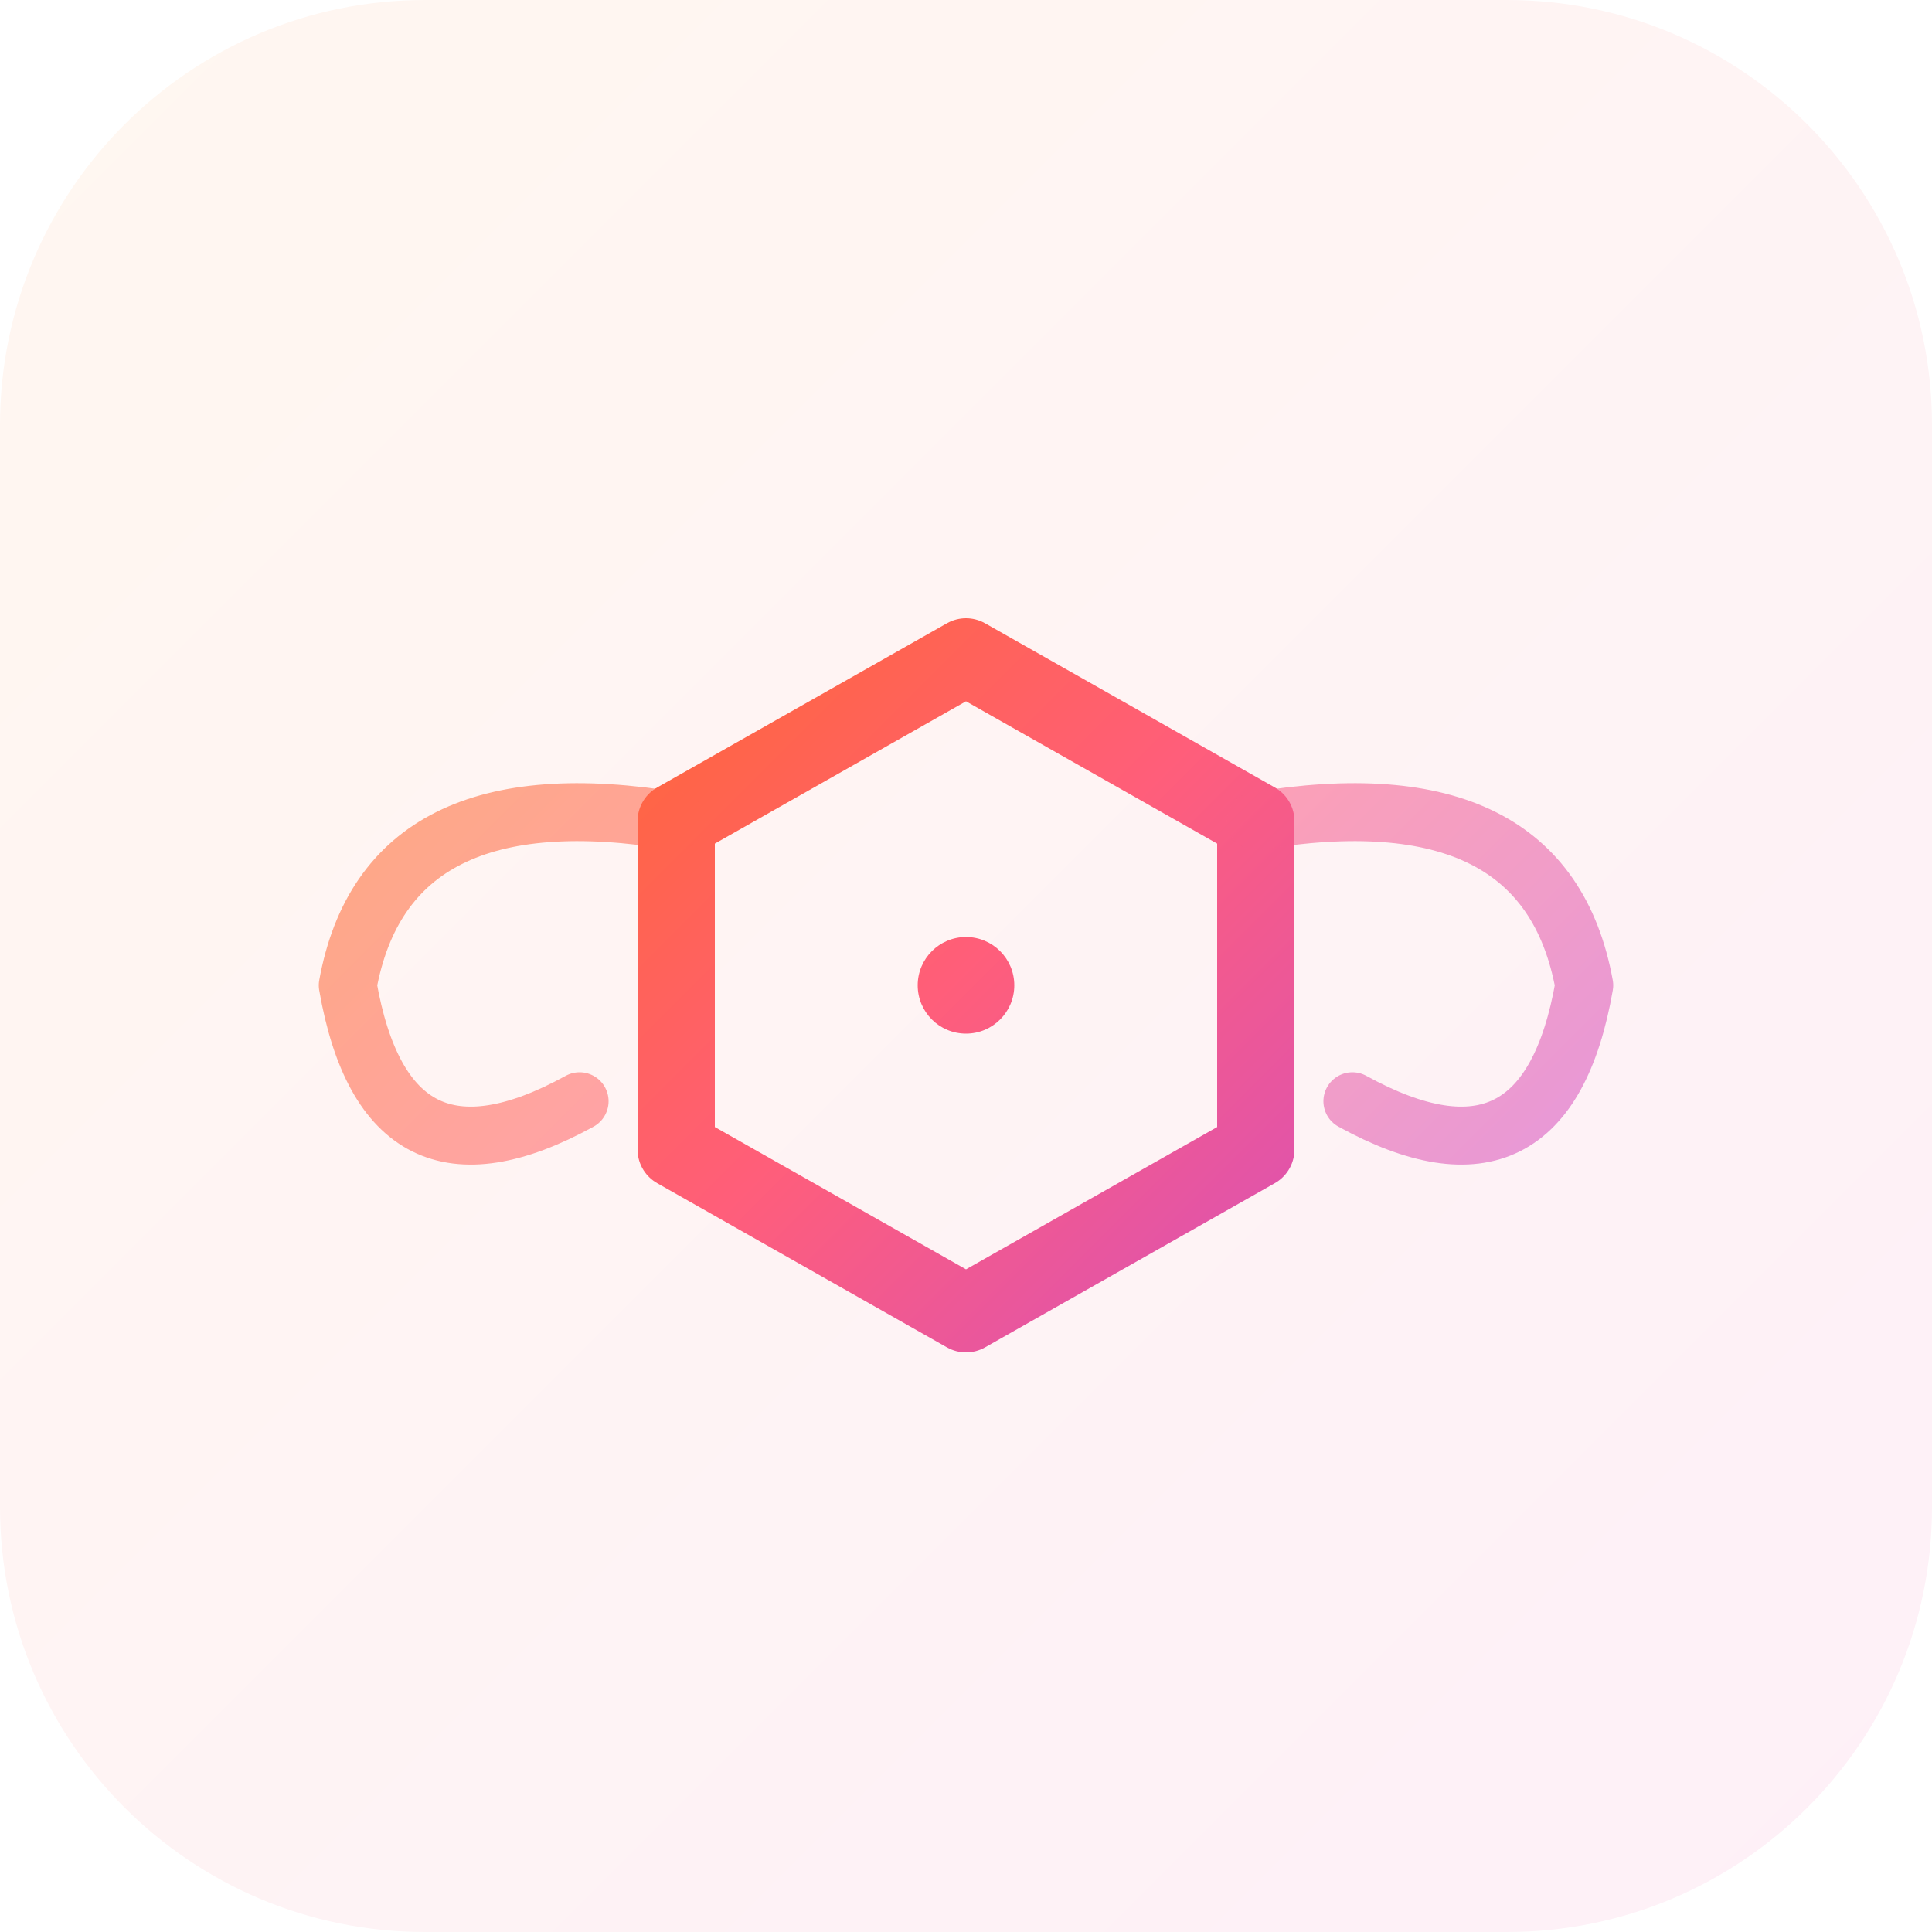
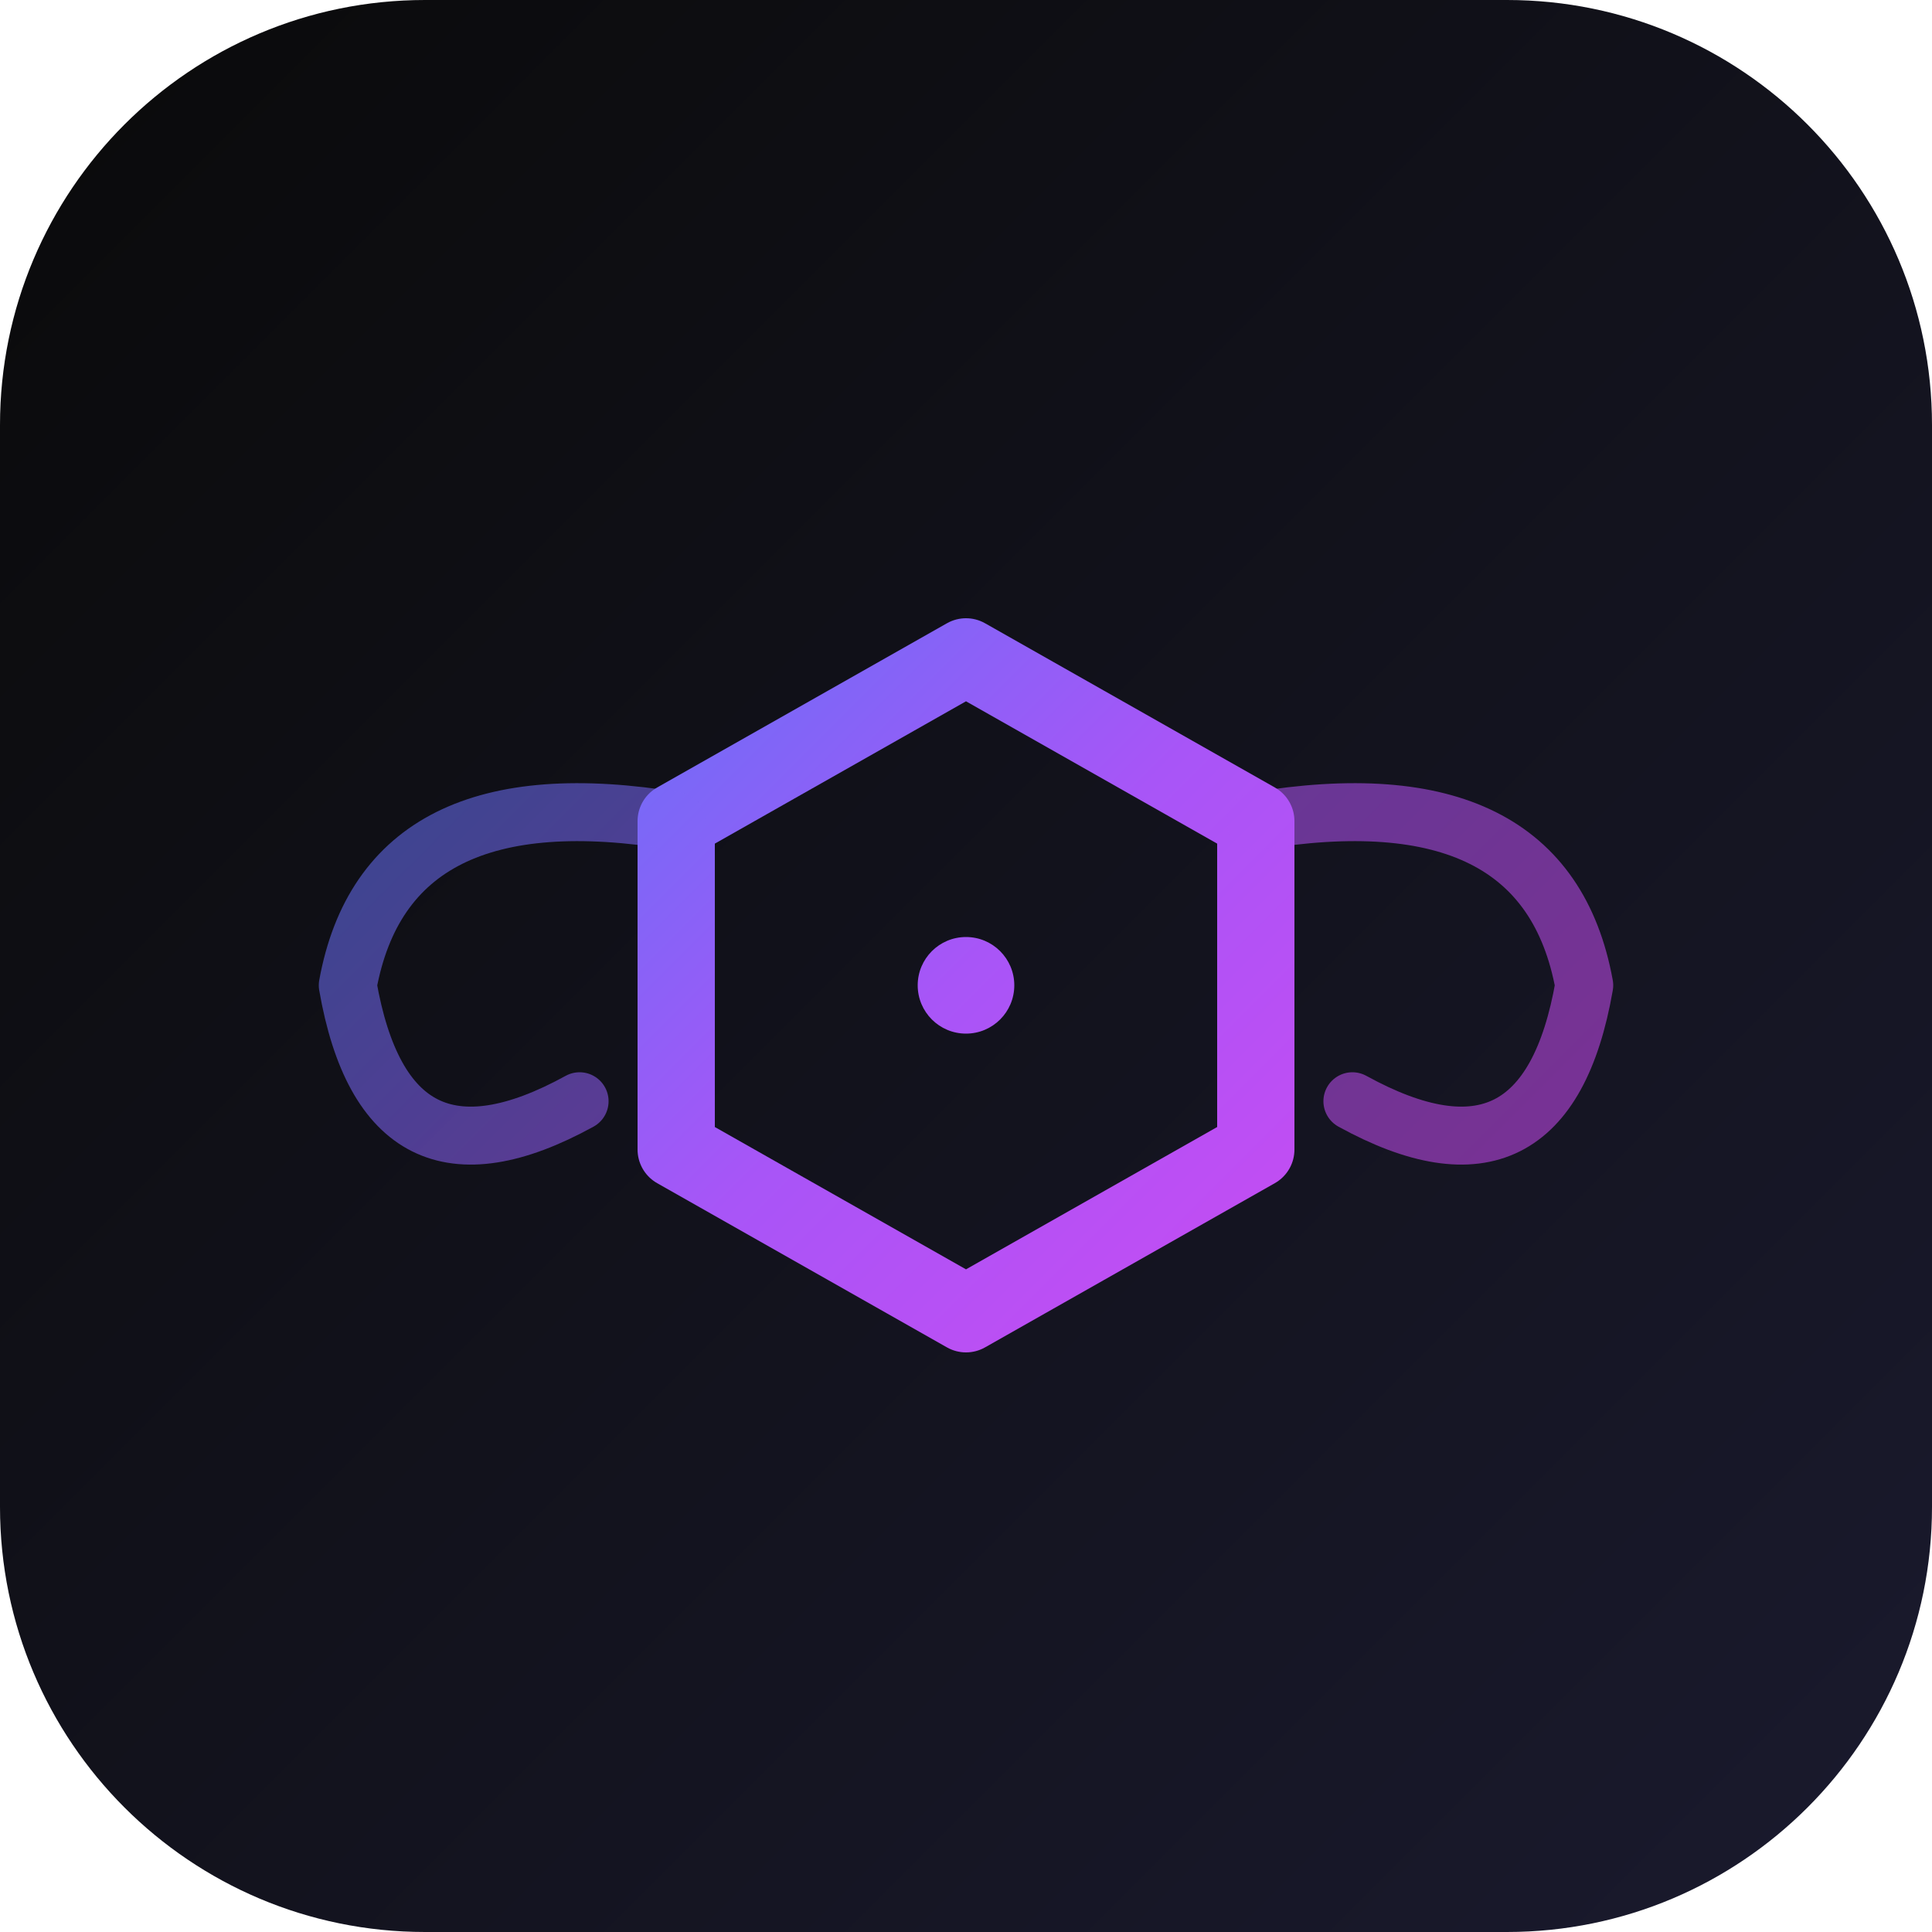
<svg xmlns="http://www.w3.org/2000/svg" viewBox="0 0 100 100">
  <defs>
    <linearGradient id="faviconGradient" x1="0" y1="0" x2="100" y2="100" gradientUnits="userSpaceOnUse">
-       <stop offset="0%" stop-color="#ffb060" />
-       <stop offset="20%" stop-color="#fe6e00" />
-       <stop offset="50%" stop-color="#ff5e7a" />
-       <stop offset="78%" stop-color="#c44ad8" />
-       <stop offset="100%" stop-color="#6f5cf0" />
+       <stop offset="0%" stop-color="#22d3ee" />
+       <stop offset="20%" stop-color="#3b82f6" />
+       <stop offset="50%" stop-color="#a855f7" />
+       <stop offset="78%" stop-color="#d946ef" />
+       <stop offset="100%" stop-color="#ec4899" />
    </linearGradient>
    <linearGradient id="bgGradient" x1="0" y1="0" x2="100" y2="100" gradientUnits="userSpaceOnUse">
-       <stop offset="0%" stop-color="#fff7f0" />
-       <stop offset="100%" stop-color="#fef0f8" />
+       <stop offset="0%" stop-color="#0a0a0a" />
+       <stop offset="100%" stop-color="#1a1a2e" />
    </linearGradient>
  </defs>
  <rect width="100" height="100" rx="22" fill="url(#bgGradient)" />
  <path d="M50 34 L65 42.5 L65 59.5 L50 68 L35 59.5 L35 42.5 Z" fill="none" stroke="url(#faviconGradient)" stroke-width="4" stroke-linejoin="round" />
  <path d="M35 42.5 Q20 40 18 51 Q20 62.5 30 57" fill="none" stroke="url(#faviconGradient)" stroke-width="3" stroke-linejoin="round" stroke-linecap="round" opacity="0.55" />
  <path d="M65 42.5 Q80 40 82 51 Q80 62.5 70 57" fill="none" stroke="url(#faviconGradient)" stroke-width="3" stroke-linejoin="round" stroke-linecap="round" opacity="0.55" />
  <circle cx="50" cy="51" r="2.5" fill="url(#faviconGradient)" />
</svg>
